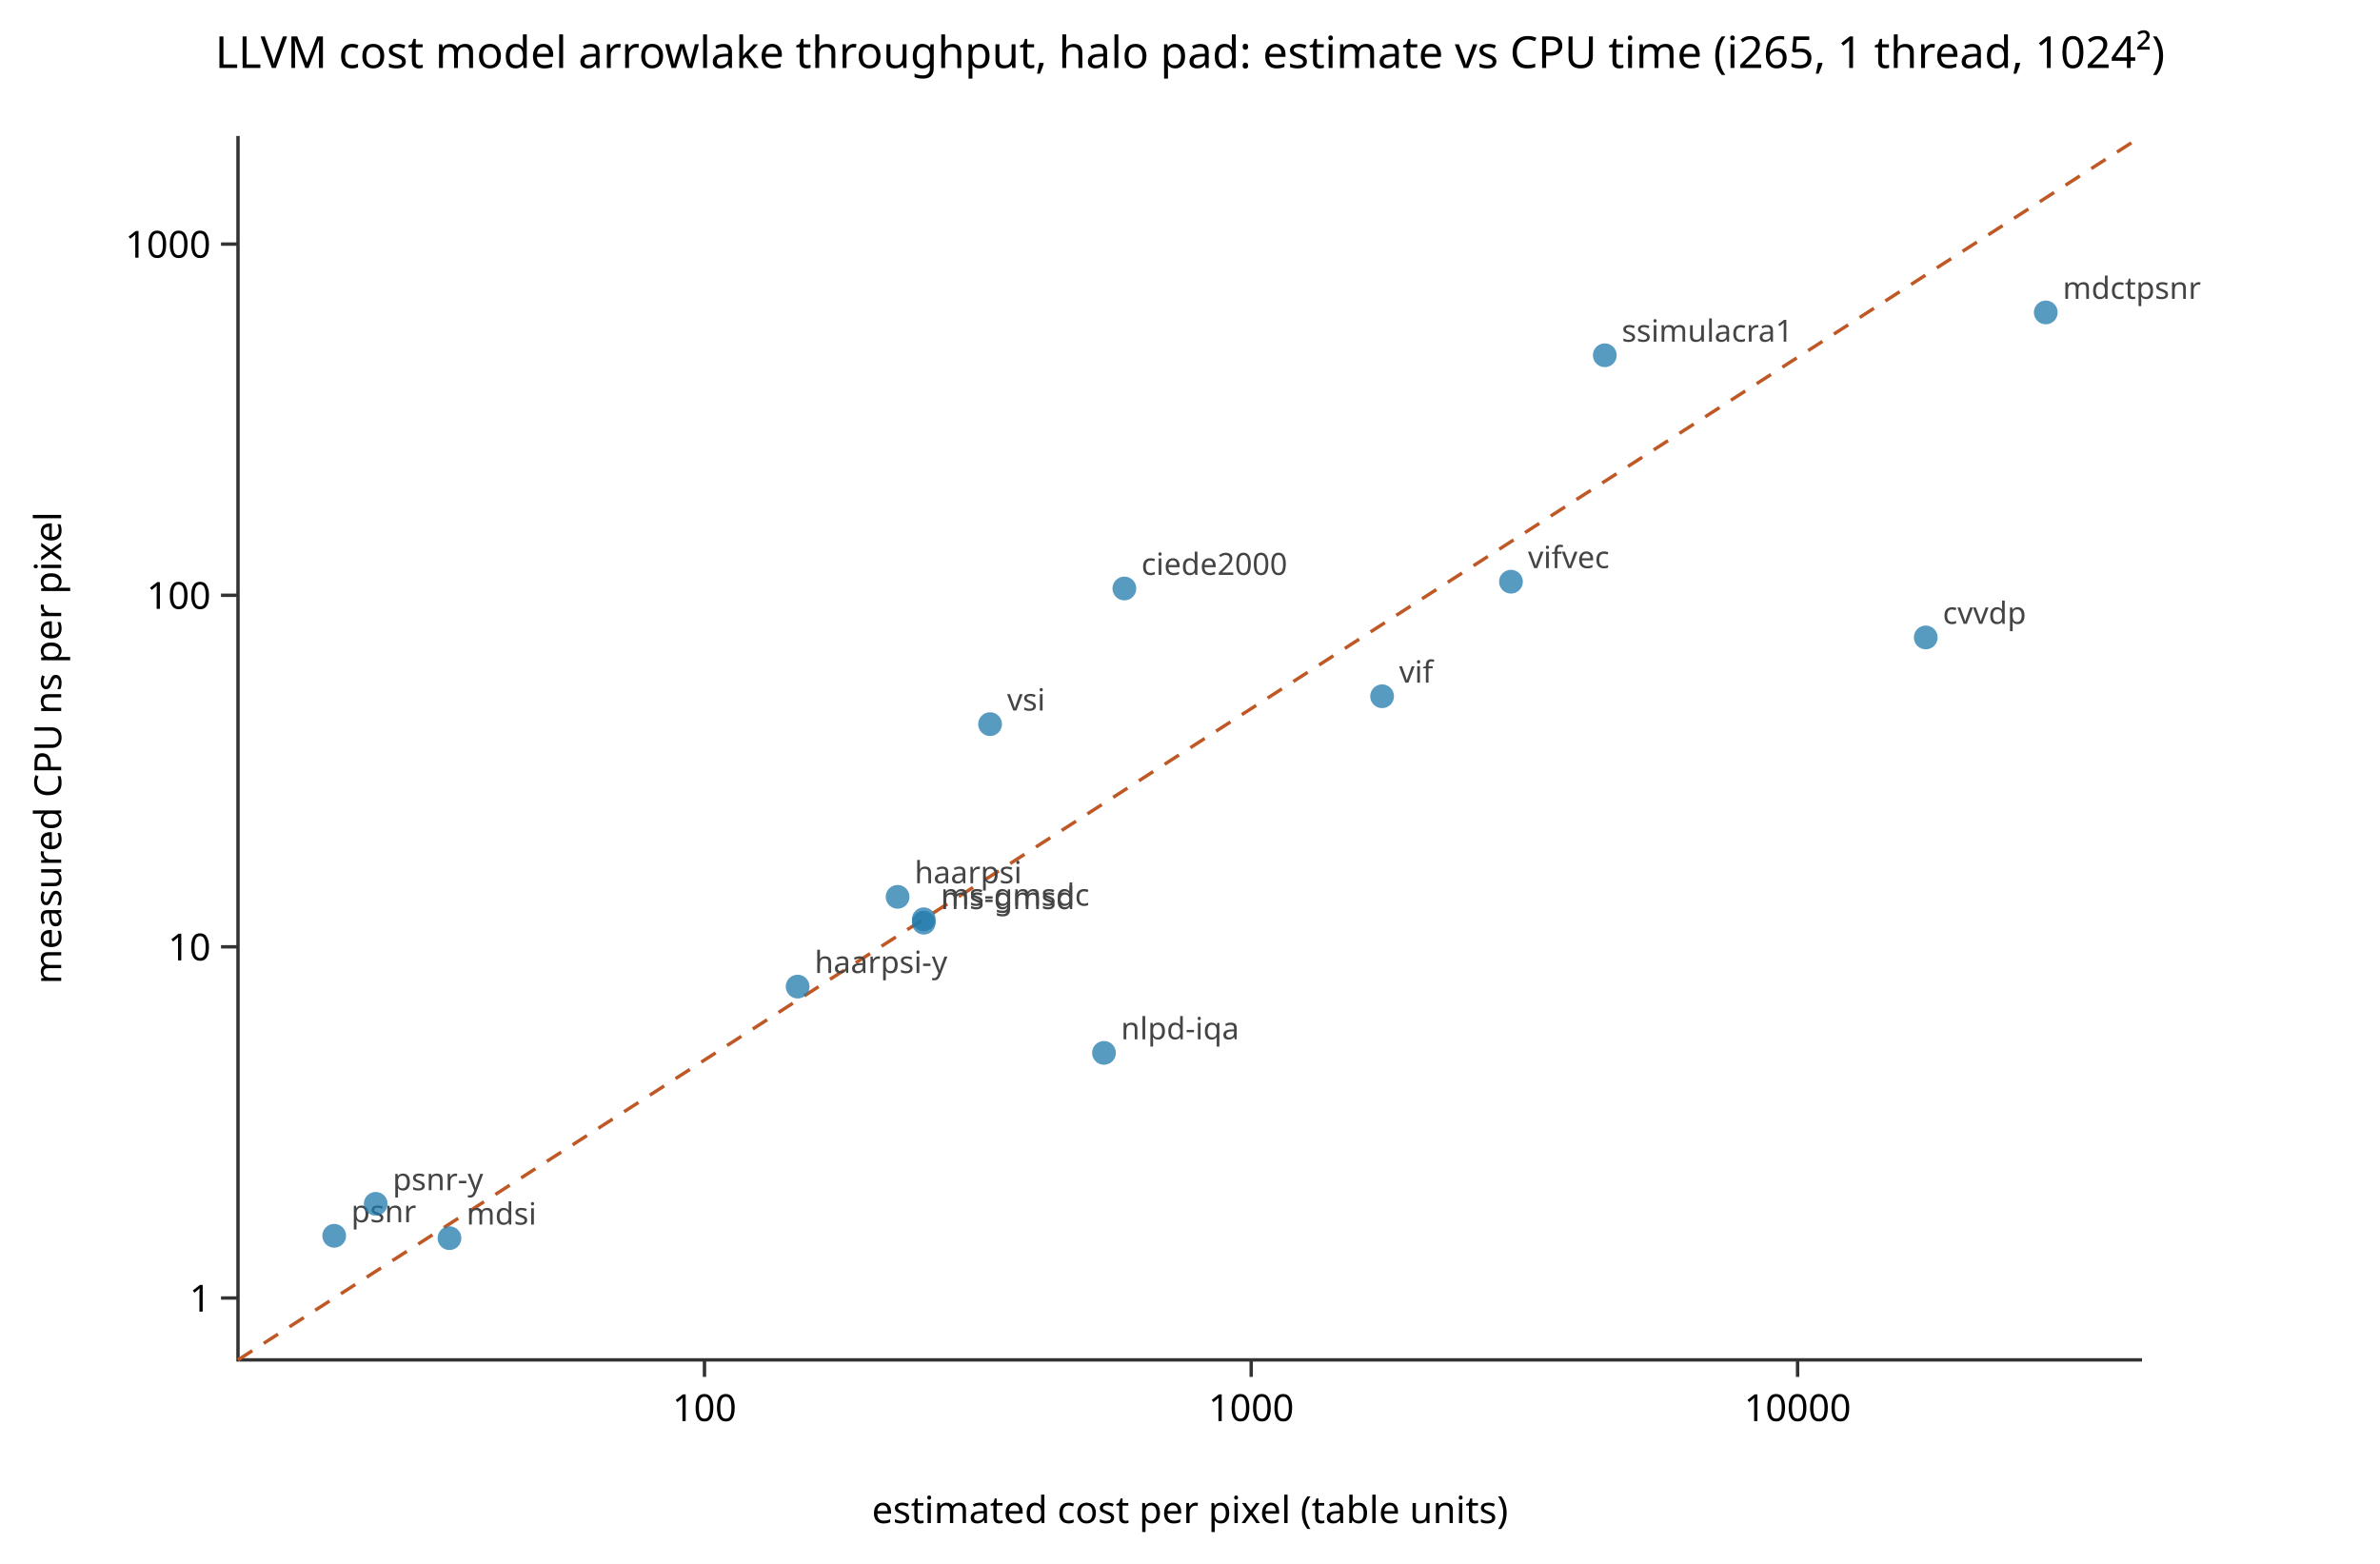
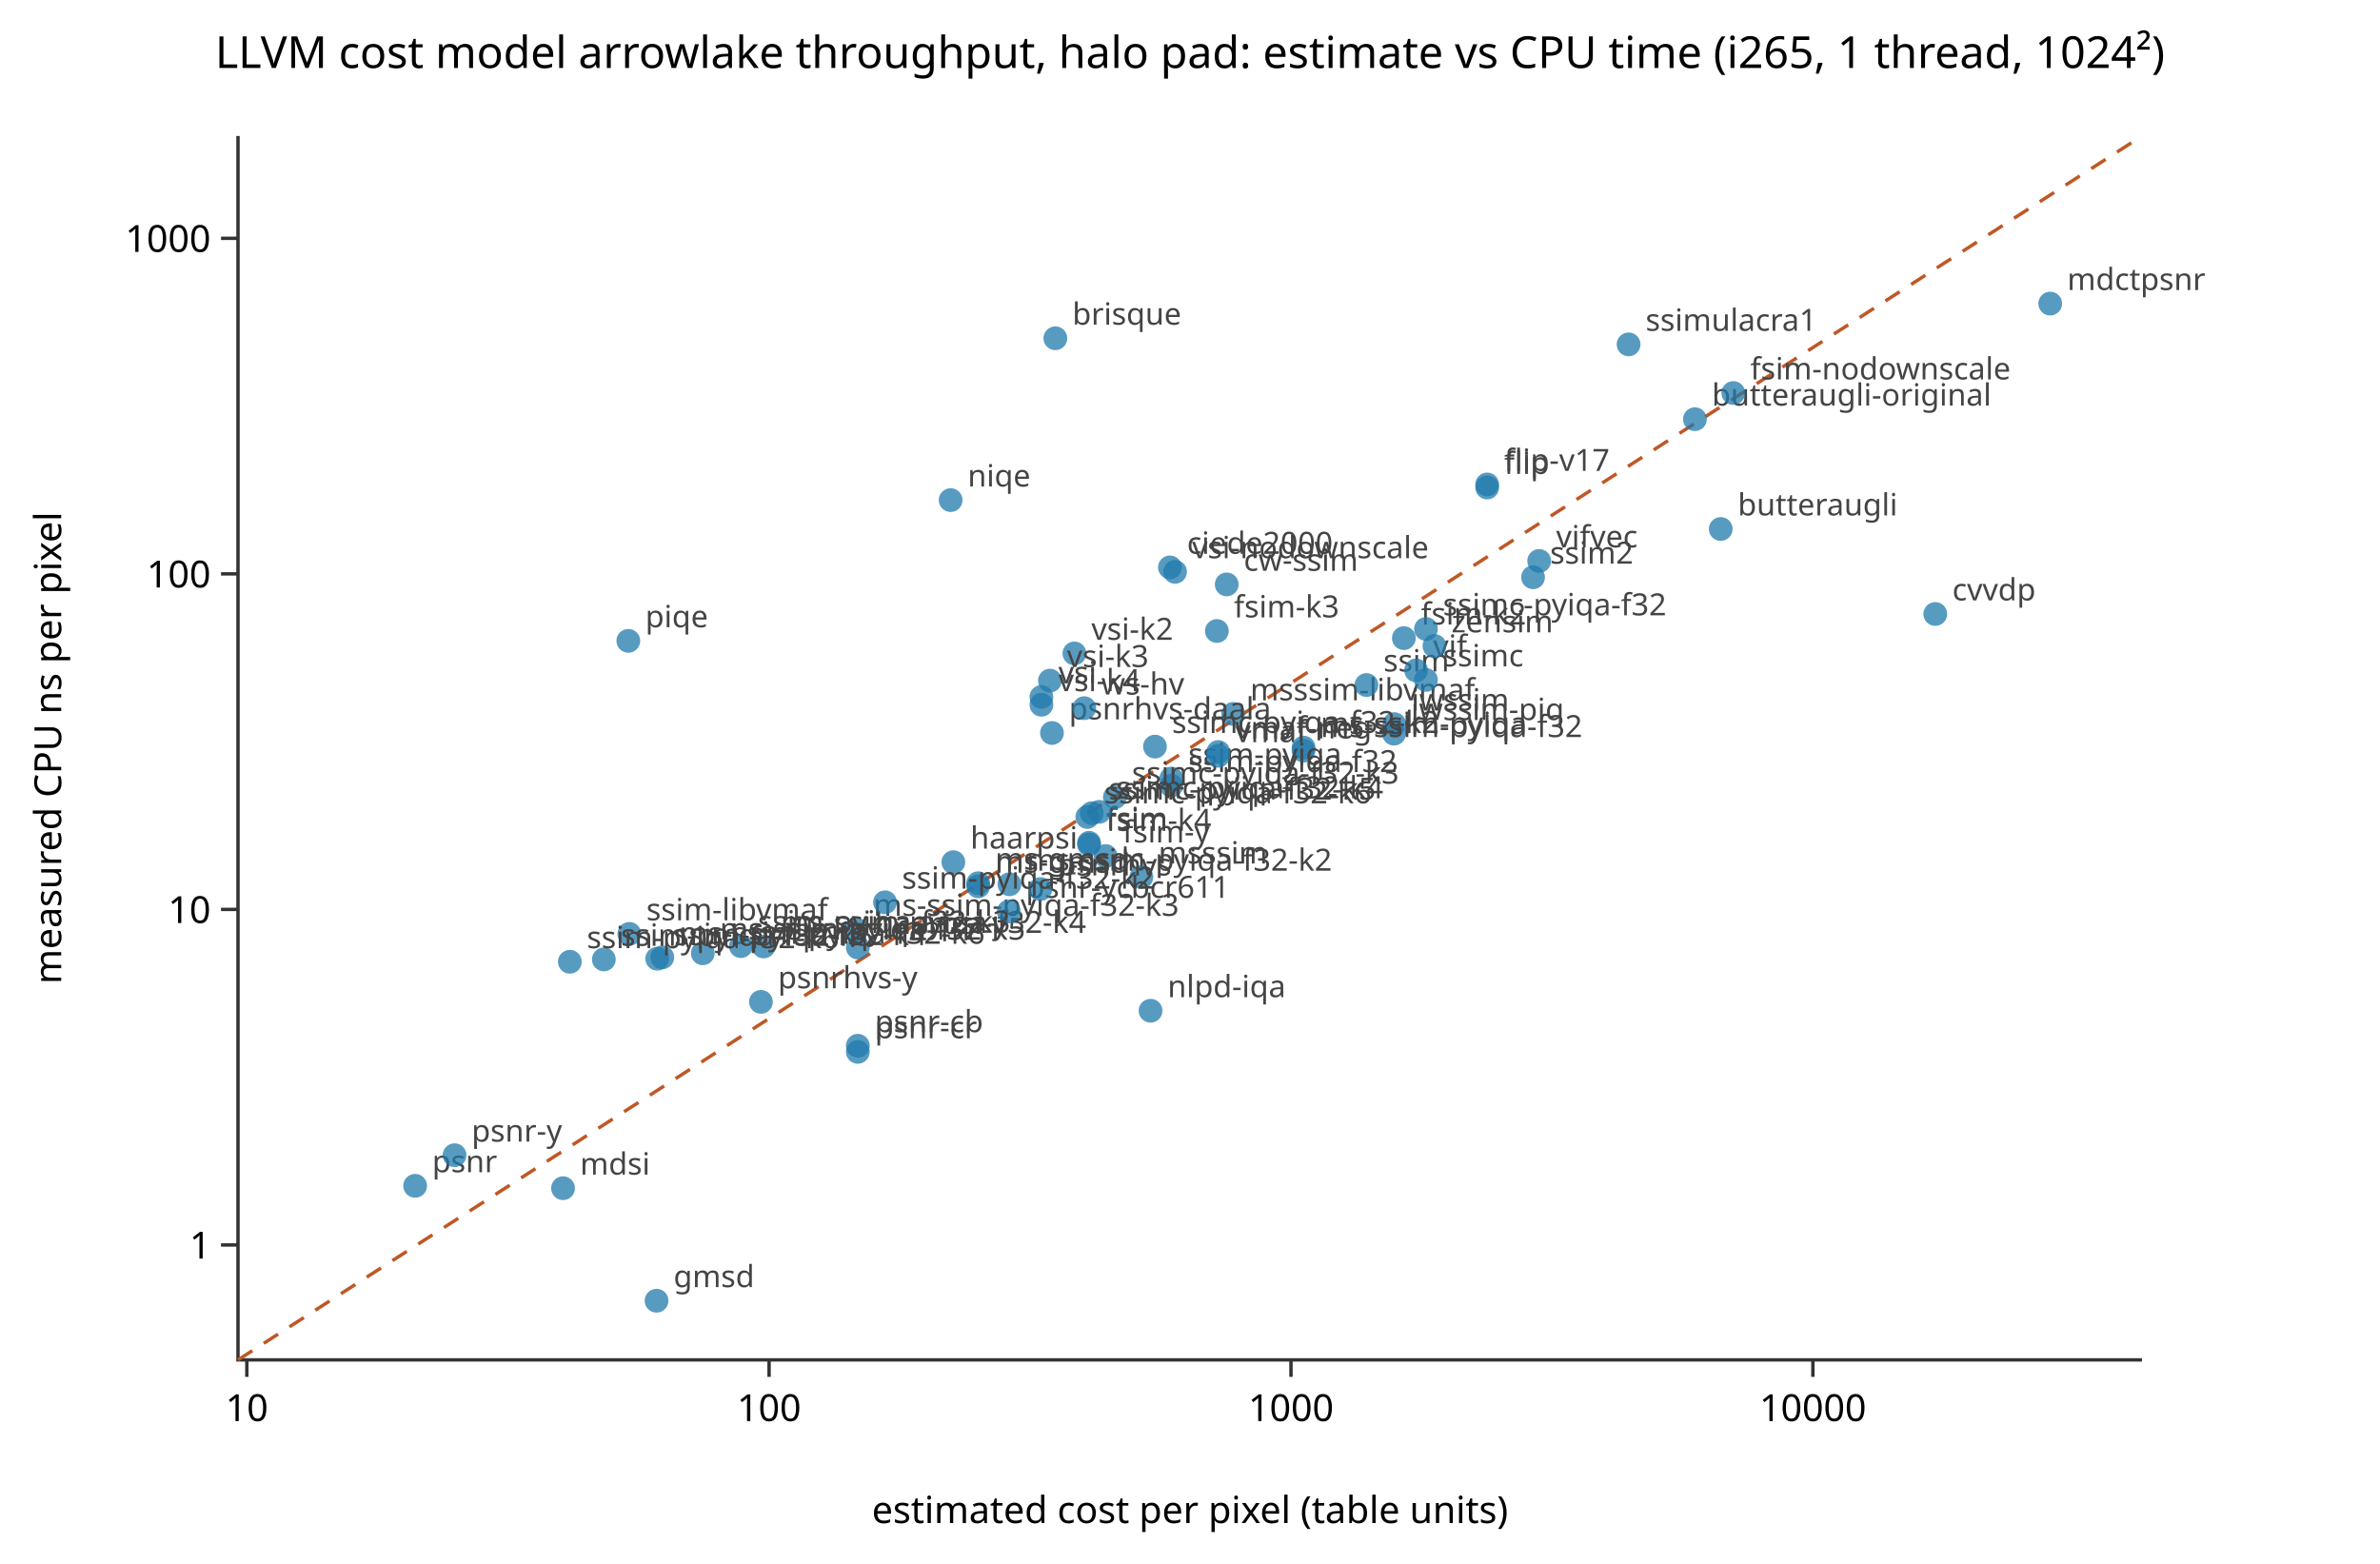
<svg xmlns="http://www.w3.org/2000/svg" viewBox="0 0 700 460" font-family="sans-serif" font-size="11">
  <rect width="700" height="460" fill="white" />
  <text x="350" y="20" text-anchor="middle" font-size="13">LLVM cost model arrowlake throughput, halo pad: estimate vs CPU time (i265, 1 thread, 1024²)</text>
  <path d="M70 40V400H630" fill="none" stroke="#333" />
-   <path d="M207.2 400v5" stroke="#333" />
-   <text x="207.2" y="418" text-anchor="middle">100</text>
-   <path d="M368.0 400v5" stroke="#333" />
-   <text x="368.0" y="418" text-anchor="middle">1000</text>
-   <path d="M528.7 400v5" stroke="#333" />
-   <text x="528.7" y="418" text-anchor="middle">10000</text>
-   <path d="M65 381.8h5" stroke="#333" />
-   <text x="62" y="385.8" text-anchor="end">1</text>
-   <path d="M65 278.5h5" stroke="#333" />
-   <text x="62" y="282.5" text-anchor="end">10</text>
-   <path d="M65 175.1h5" stroke="#333" />
-   <text x="62" y="179.1" text-anchor="end">100</text>
-   <path d="M65 71.8h5" stroke="#333" />
-   <text x="62" y="75.8" text-anchor="end">1000</text>
+   <path d="M72.6 400v5" stroke="#333" />
+   <text x="72.6" y="418" text-anchor="middle">10</text>
+   <path d="M226.2 400v5" stroke="#333" />
+   <text x="226.2" y="418" text-anchor="middle">100</text>
+   <path d="M379.7 400v5" stroke="#333" />
+   <text x="379.7" y="418" text-anchor="middle">1000</text>
+   <path d="M533.2 400v5" stroke="#333" />
+   <text x="533.2" y="418" text-anchor="middle">10000</text>
+   <path d="M65 366.2h5" stroke="#333" />
+   <text x="62" y="370.2" text-anchor="end">1</text>
+   <path d="M65 267.5h5" stroke="#333" />
+   <text x="62" y="271.5" text-anchor="end">10</text>
+   <path d="M65 168.8h5" stroke="#333" />
+   <text x="62" y="172.8" text-anchor="end">100</text>
+   <path d="M65 70.1h5" stroke="#333" />
+   <text x="62" y="74.1" text-anchor="end">1000</text>
  <path d="M70.0 400.0L630.0 40.0" stroke="#bf5825" stroke-dasharray="5 4" />
-   <circle cx="330.7" cy="173.1" r="3.5" fill="#2179ac" fill-opacity=".75" />
-   <text x="335.7" y="169.1" font-size="9" fill="#444">ciede2000</text>
-   <circle cx="566.4" cy="187.5" r="3.5" fill="#2179ac" fill-opacity=".75" />
-   <text x="571.4" y="183.5" font-size="9" fill="#444">cvvdp</text>
-   <circle cx="264.0" cy="263.8" r="3.5" fill="#2179ac" fill-opacity=".75" />
-   <text x="269.0" y="259.8" font-size="9" fill="#444">haarpsi</text>
-   <circle cx="234.6" cy="290.2" r="3.5" fill="#2179ac" fill-opacity=".75" />
-   <text x="239.6" y="286.2" font-size="9" fill="#444">haarpsi-y</text>
-   <circle cx="601.7" cy="91.9" r="3.5" fill="#2179ac" fill-opacity=".75" />
-   <text x="606.7" y="87.9" font-size="9" fill="#444">mdctpsnr</text>
-   <circle cx="132.2" cy="364.2" r="3.5" fill="#2179ac" fill-opacity=".75" />
-   <text x="137.2" y="360.2" font-size="9" fill="#444">mdsi</text>
-   <circle cx="271.7" cy="271.4" r="3.5" fill="#2179ac" fill-opacity=".75" />
-   <text x="276.7" y="267.4" font-size="9" fill="#444">ms-gmsd</text>
-   <circle cx="271.7" cy="270.4" r="3.5" fill="#2179ac" fill-opacity=".75" />
-   <text x="276.7" y="266.4" font-size="9" fill="#444">ms-gmsdc</text>
-   <circle cx="324.7" cy="309.7" r="3.5" fill="#2179ac" fill-opacity=".75" />
-   <text x="329.7" y="305.7" font-size="9" fill="#444">nlpd-iqa</text>
-   <circle cx="98.3" cy="363.5" r="3.5" fill="#2179ac" fill-opacity=".75" />
-   <text x="103.3" y="359.5" font-size="9" fill="#444">psnr</text>
-   <circle cx="110.5" cy="354.1" r="3.5" fill="#2179ac" fill-opacity=".75" />
-   <text x="115.5" y="350.1" font-size="9" fill="#444">psnr-y</text>
-   <circle cx="472.0" cy="104.5" r="3.5" fill="#2179ac" fill-opacity=".75" />
-   <text x="477.0" y="100.5" font-size="9" fill="#444">ssimulacra1</text>
-   <circle cx="406.5" cy="204.8" r="3.5" fill="#2179ac" fill-opacity=".75" />
-   <text x="411.5" y="200.8" font-size="9" fill="#444">vif</text>
-   <circle cx="444.4" cy="171.1" r="3.5" fill="#2179ac" fill-opacity=".75" />
-   <text x="449.4" y="167.1" font-size="9" fill="#444">vifvec</text>
-   <circle cx="291.2" cy="213.0" r="3.5" fill="#2179ac" fill-opacity=".75" />
-   <text x="296.2" y="209.0" font-size="9" fill="#444">vsi</text>
+   <circle cx="310.4" cy="99.5" r="3.5" fill="#2179ac" fill-opacity=".75" />
+   <text x="315.4" y="95.5" font-size="9" fill="#444">brisque</text>
+   <circle cx="506.1" cy="155.6" r="3.5" fill="#2179ac" fill-opacity=".75" />
+   <text x="511.1" y="151.6" font-size="9" fill="#444">butteraugli</text>
+   <circle cx="498.5" cy="123.3" r="3.5" fill="#2179ac" fill-opacity=".75" />
+   <text x="503.5" y="119.3" font-size="9" fill="#444">butteraugli-original</text>
+   <circle cx="344.1" cy="166.9" r="3.5" fill="#2179ac" fill-opacity=".75" />
+   <text x="349.1" y="162.9" font-size="9" fill="#444">ciede2000</text>
+   <circle cx="569.2" cy="180.6" r="3.5" fill="#2179ac" fill-opacity=".75" />
+   <text x="574.2" y="176.6" font-size="9" fill="#444">cvvdp</text>
+   <circle cx="360.8" cy="171.9" r="3.5" fill="#2179ac" fill-opacity=".75" />
+   <text x="365.8" y="167.9" font-size="9" fill="#444">cw-ssim</text>
+   <circle cx="437.4" cy="143.4" r="3.5" fill="#2179ac" fill-opacity=".75" />
+   <text x="442.4" y="139.4" font-size="9" fill="#444">flip</text>
+   <circle cx="437.4" cy="142.5" r="3.5" fill="#2179ac" fill-opacity=".75" />
+   <text x="442.4" y="138.5" font-size="9" fill="#444">flip-v17</text>
+   <circle cx="320.3" cy="247.9" r="3.5" fill="#2179ac" fill-opacity=".75" />
+   <text x="325.3" y="243.9" font-size="9" fill="#444">fsim</text>
+   <circle cx="412.9" cy="187.7" r="3.5" fill="#2179ac" fill-opacity=".75" />
+   <text x="417.9" y="183.7" font-size="9" fill="#444">fsim-k2</text>
+   <circle cx="357.9" cy="185.6" r="3.5" fill="#2179ac" fill-opacity=".75" />
+   <text x="362.9" y="181.6" font-size="9" fill="#444">fsim-k3</text>
+   <circle cx="320.3" cy="248.4" r="3.5" fill="#2179ac" fill-opacity=".75" />
+   <text x="325.3" y="244.4" font-size="9" fill="#444">fsim-k4</text>
+   <circle cx="509.8" cy="115.6" r="3.5" fill="#2179ac" fill-opacity=".75" />
+   <text x="514.8" y="111.6" font-size="9" fill="#444">fsim-nodownscale</text>
+   <circle cx="325.2" cy="251.8" r="3.5" fill="#2179ac" fill-opacity=".75" />
+   <text x="330.2" y="247.8" font-size="9" fill="#444">fsim-y</text>
+   <circle cx="193.1" cy="382.6" r="3.5" fill="#2179ac" fill-opacity=".75" />
+   <text x="198.1" y="378.6" font-size="9" fill="#444">gmsd</text>
+   <circle cx="280.4" cy="253.6" r="3.5" fill="#2179ac" fill-opacity=".75" />
+   <text x="285.4" y="249.6" font-size="9" fill="#444">haarpsi</text>
+   <circle cx="252.3" cy="278.7" r="3.5" fill="#2179ac" fill-opacity=".75" />
+   <text x="257.3" y="274.7" font-size="9" fill="#444">haarpsi-y</text>
+   <circle cx="410.1" cy="213.0" r="3.5" fill="#2179ac" fill-opacity=".75" />
+   <text x="415.1" y="209.0" font-size="9" fill="#444">iwssim</text>
+   <circle cx="410.0" cy="215.8" r="3.5" fill="#2179ac" fill-opacity=".75" />
+   <text x="415.0" y="211.8" font-size="9" fill="#444">iwssim-piq</text>
+   <circle cx="603.0" cy="89.3" r="3.5" fill="#2179ac" fill-opacity=".75" />
+   <text x="608.0" y="85.3" font-size="9" fill="#444">mdctpsnr</text>
+   <circle cx="165.6" cy="349.5" r="3.5" fill="#2179ac" fill-opacity=".75" />
+   <text x="170.6" y="345.5" font-size="9" fill="#444">mdsi</text>
+   <circle cx="287.7" cy="260.7" r="3.5" fill="#2179ac" fill-opacity=".75" />
+   <text x="292.7" y="256.7" font-size="9" fill="#444">ms-gmsd</text>
+   <circle cx="287.7" cy="259.8" r="3.5" fill="#2179ac" fill-opacity=".75" />
+   <text x="292.7" y="255.8" font-size="9" fill="#444">ms-gmsdc</text>
+   <circle cx="383.4" cy="219.9" r="3.5" fill="#2179ac" fill-opacity=".75" />
+   <text x="388.4" y="215.9" font-size="9" fill="#444">ms-ssim-pyiqa</text>
+   <circle cx="383.4" cy="220.8" r="3.5" fill="#2179ac" fill-opacity=".75" />
+   <text x="388.4" y="216.8" font-size="9" fill="#444">ms-ssim-pyiqa-f32</text>
+   <circle cx="296.9" cy="260.1" r="3.5" fill="#2179ac" fill-opacity=".75" />
+   <text x="301.9" y="256.1" font-size="9" fill="#444">ms-ssim-pyiqa-f32-k2</text>
+   <circle cx="251.9" cy="273.4" r="3.5" fill="#2179ac" fill-opacity=".75" />
+   <text x="256.9" y="269.4" font-size="9" fill="#444">ms-ssim-pyiqa-f32-k3</text>
+   <circle cx="224.6" cy="278.4" r="3.5" fill="#2179ac" fill-opacity=".75" />
+   <text x="229.6" y="274.4" font-size="9" fill="#444">ms-ssim-pyiqa-f32-k4</text>
+   <circle cx="206.7" cy="280.4" r="3.5" fill="#2179ac" fill-opacity=".75" />
+   <text x="211.7" y="276.4" font-size="9" fill="#444">ms-ssim-pyiqa-f32-k5</text>
+   <circle cx="194.8" cy="281.6" r="3.5" fill="#2179ac" fill-opacity=".75" />
+   <text x="199.8" y="277.6" font-size="9" fill="#444">ms-ssim-pyiqa-f32-k6</text>
+   <circle cx="335.7" cy="258.0" r="3.5" fill="#2179ac" fill-opacity=".75" />
+   <text x="340.7" y="254.0" font-size="9" fill="#444">msssim</text>
+   <circle cx="362.7" cy="210.0" r="3.5" fill="#2179ac" fill-opacity=".75" />
+   <text x="367.7" y="206.0" font-size="9" fill="#444">msssim-libvmaf</text>
+   <circle cx="279.6" cy="147.1" r="3.5" fill="#2179ac" fill-opacity=".75" />
+   <text x="284.6" y="143.1" font-size="9" fill="#444">niqe</text>
+   <circle cx="338.4" cy="297.3" r="3.5" fill="#2179ac" fill-opacity=".75" />
+   <text x="343.4" y="293.3" font-size="9" fill="#444">nlpd-iqa</text>
+   <circle cx="184.8" cy="188.5" r="3.5" fill="#2179ac" fill-opacity=".75" />
+   <text x="189.8" y="184.5" font-size="9" fill="#444">piqe</text>
+   <circle cx="122.1" cy="348.8" r="3.5" fill="#2179ac" fill-opacity=".75" />
+   <text x="127.1" y="344.8" font-size="9" fill="#444">psnr</text>
+   <circle cx="252.3" cy="307.6" r="3.5" fill="#2179ac" fill-opacity=".75" />
+   <text x="257.3" y="303.6" font-size="9" fill="#444">psnr-cb</text>
+   <circle cx="252.3" cy="309.4" r="3.5" fill="#2179ac" fill-opacity=".75" />
+   <text x="257.3" y="305.4" font-size="9" fill="#444">psnr-cr</text>
+   <circle cx="133.7" cy="339.8" r="3.5" fill="#2179ac" fill-opacity=".75" />
+   <text x="138.7" y="335.8" font-size="9" fill="#444">psnr-y</text>
+   <circle cx="296.7" cy="268.1" r="3.5" fill="#2179ac" fill-opacity=".75" />
+   <text x="301.7" y="264.1" font-size="9" fill="#444">psnr-ycbcr611</text>
+   <circle cx="306.0" cy="261.5" r="3.5" fill="#2179ac" fill-opacity=".75" />
+   <text x="311.0" y="257.5" font-size="9" fill="#444">psnrhvs</text>
+   <circle cx="309.4" cy="215.6" r="3.5" fill="#2179ac" fill-opacity=".75" />
+   <text x="314.4" y="211.6" font-size="9" fill="#444">psnrhvs-daala</text>
+   <circle cx="223.8" cy="294.7" r="3.5" fill="#2179ac" fill-opacity=".75" />
+   <text x="228.8" y="290.7" font-size="9" fill="#444">psnrhvs-y</text>
+   <circle cx="401.9" cy="201.5" r="3.5" fill="#2179ac" fill-opacity=".75" />
+   <text x="406.9" y="197.5" font-size="9" fill="#444">ssim</text>
+   <circle cx="185.1" cy="274.7" r="3.5" fill="#2179ac" fill-opacity=".75" />
+   <text x="190.1" y="270.7" font-size="9" fill="#444">ssim-libvmaf</text>
+   <circle cx="344.5" cy="229.0" r="3.5" fill="#2179ac" fill-opacity=".75" />
+   <text x="349.5" y="225.0" font-size="9" fill="#444">ssim-pyiqa</text>
+   <circle cx="344.5" cy="231.1" r="3.5" fill="#2179ac" fill-opacity=".75" />
+   <text x="349.5" y="227.1" font-size="9" fill="#444">ssim-pyiqa-f32</text>
+   <circle cx="260.3" cy="265.4" r="3.5" fill="#2179ac" fill-opacity=".75" />
+   <text x="265.3" y="261.4" font-size="9" fill="#444">ssim-pyiqa-f32-k2</text>
+   <circle cx="217.9" cy="278.3" r="3.5" fill="#2179ac" fill-opacity=".75" />
+   <text x="222.9" y="274.3" font-size="9" fill="#444">ssim-pyiqa-f32-k3</text>
+   <circle cx="193.3" cy="282.0" r="3.5" fill="#2179ac" fill-opacity=".75" />
+   <text x="198.3" y="278.0" font-size="9" fill="#444">ssim-pyiqa-f32-k4</text>
+   <circle cx="177.6" cy="282.2" r="3.5" fill="#2179ac" fill-opacity=".75" />
+   <text x="182.6" y="278.2" font-size="9" fill="#444">ssim-pyiqa-f32-k5</text>
+   <circle cx="167.6" cy="282.9" r="3.5" fill="#2179ac" fill-opacity=".75" />
+   <text x="172.6" y="278.9" font-size="9" fill="#444">ssim-pyiqa-f32-k6</text>
+   <circle cx="450.9" cy="169.8" r="3.5" fill="#2179ac" fill-opacity=".75" />
+   <text x="455.9" y="165.8" font-size="9" fill="#444">ssim2</text>
+   <circle cx="419.4" cy="200.0" r="3.5" fill="#2179ac" fill-opacity=".75" />
+   <text x="424.4" y="196.0" font-size="9" fill="#444">ssimc</text>
+   <circle cx="419.4" cy="185.0" r="3.5" fill="#2179ac" fill-opacity=".75" />
+   <text x="424.4" y="181.0" font-size="9" fill="#444">ssimc-pyiqa-f32</text>
+   <circle cx="339.7" cy="219.6" r="3.5" fill="#2179ac" fill-opacity=".75" />
+   <text x="344.7" y="215.6" font-size="9" fill="#444">ssimc-pyiqa-f32-k2</text>
+   <circle cx="327.9" cy="234.5" r="3.5" fill="#2179ac" fill-opacity=".75" />
+   <text x="332.9" y="230.5" font-size="9" fill="#444">ssimc-pyiqa-f32-k3</text>
+   <circle cx="323.3" cy="238.8" r="3.5" fill="#2179ac" fill-opacity=".75" />
+   <text x="328.3" y="234.8" font-size="9" fill="#444">ssimc-pyiqa-f32-k4</text>
+   <circle cx="321.1" cy="239.2" r="3.5" fill="#2179ac" fill-opacity=".75" />
+   <text x="326.1" y="235.2" font-size="9" fill="#444">ssimc-pyiqa-f32-k5</text>
+   <circle cx="319.8" cy="240.3" r="3.5" fill="#2179ac" fill-opacity=".75" />
+   <text x="324.8" y="236.3" font-size="9" fill="#444">ssimc-pyiqa-f32-k6</text>
+   <circle cx="479.0" cy="101.3" r="3.5" fill="#2179ac" fill-opacity=".75" />
+   <text x="484.0" y="97.3" font-size="9" fill="#444">ssimulacra1</text>
+   <circle cx="416.5" cy="197.2" r="3.5" fill="#2179ac" fill-opacity=".75" />
+   <text x="421.5" y="193.2" font-size="9" fill="#444">vif</text>
+   <circle cx="452.7" cy="165.0" r="3.5" fill="#2179ac" fill-opacity=".75" />
+   <text x="457.7" y="161.0" font-size="9" fill="#444">vifvec</text>
+   <circle cx="358.3" cy="222.3" r="3.5" fill="#2179ac" fill-opacity=".75" />
+   <text x="363.3" y="218.3" font-size="9" fill="#444">vmaf</text>
+   <circle cx="358.3" cy="221.2" r="3.5" fill="#2179ac" fill-opacity=".75" />
+   <text x="363.3" y="217.2" font-size="9" fill="#444">vmaf-neg</text>
+   <circle cx="306.3" cy="205.0" r="3.5" fill="#2179ac" fill-opacity=".75" />
+   <text x="311.3" y="201.0" font-size="9" fill="#444">vsi</text>
+   <circle cx="316.0" cy="192.2" r="3.5" fill="#2179ac" fill-opacity=".75" />
+   <text x="321.0" y="188.2" font-size="9" fill="#444">vsi-k2</text>
+   <circle cx="308.8" cy="200.2" r="3.5" fill="#2179ac" fill-opacity=".75" />
+   <text x="313.8" y="196.2" font-size="9" fill="#444">vsi-k3</text>
+   <circle cx="306.3" cy="207.3" r="3.5" fill="#2179ac" fill-opacity=".75" />
+   <text x="311.3" y="203.3" font-size="9" fill="#444">vsi-k4</text>
+   <circle cx="345.6" cy="168.2" r="3.5" fill="#2179ac" fill-opacity=".75" />
+   <text x="350.6" y="164.2" font-size="9" fill="#444">vsi-nodownscale</text>
+   <circle cx="318.9" cy="208.3" r="3.5" fill="#2179ac" fill-opacity=".75" />
+   <text x="323.9" y="204.3" font-size="9" fill="#444">ws-hv</text>
+   <circle cx="421.9" cy="190.0" r="3.5" fill="#2179ac" fill-opacity=".75" />
+   <text x="426.9" y="186.0" font-size="9" fill="#444">zensim</text>
  <text x="350" y="448" text-anchor="middle">estimated cost per pixel (table units)</text>
  <text x="18" y="220" text-anchor="middle" transform="rotate(-90 18 220)">measured CPU ns per pixel</text>
</svg>
